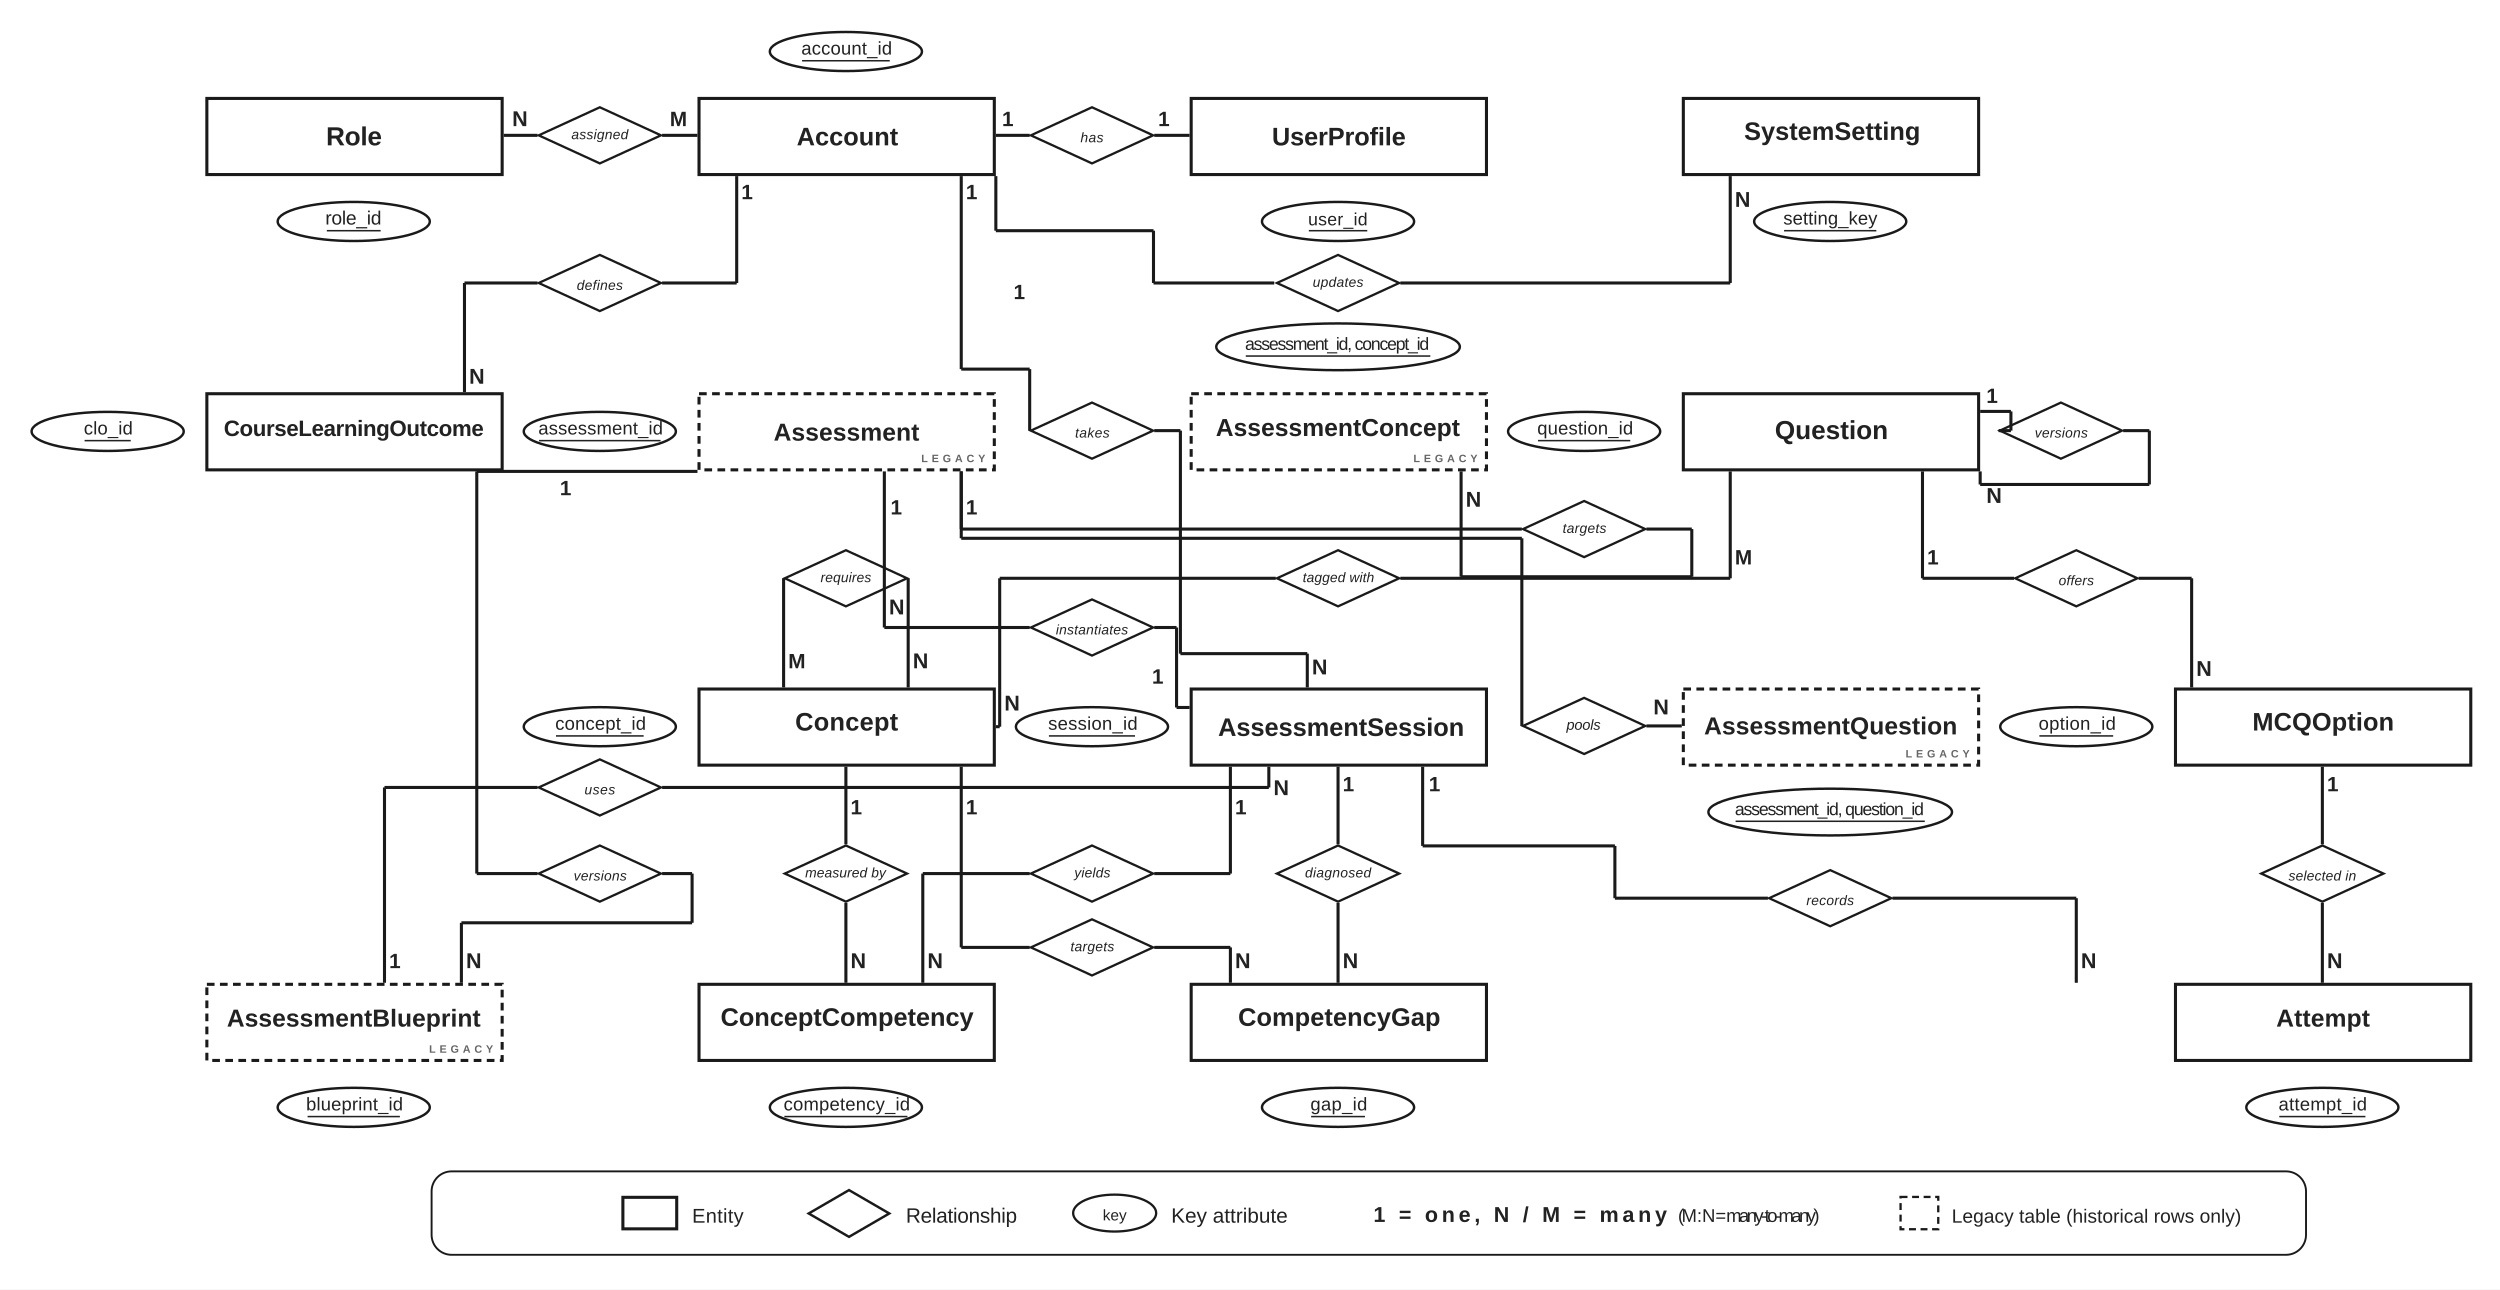
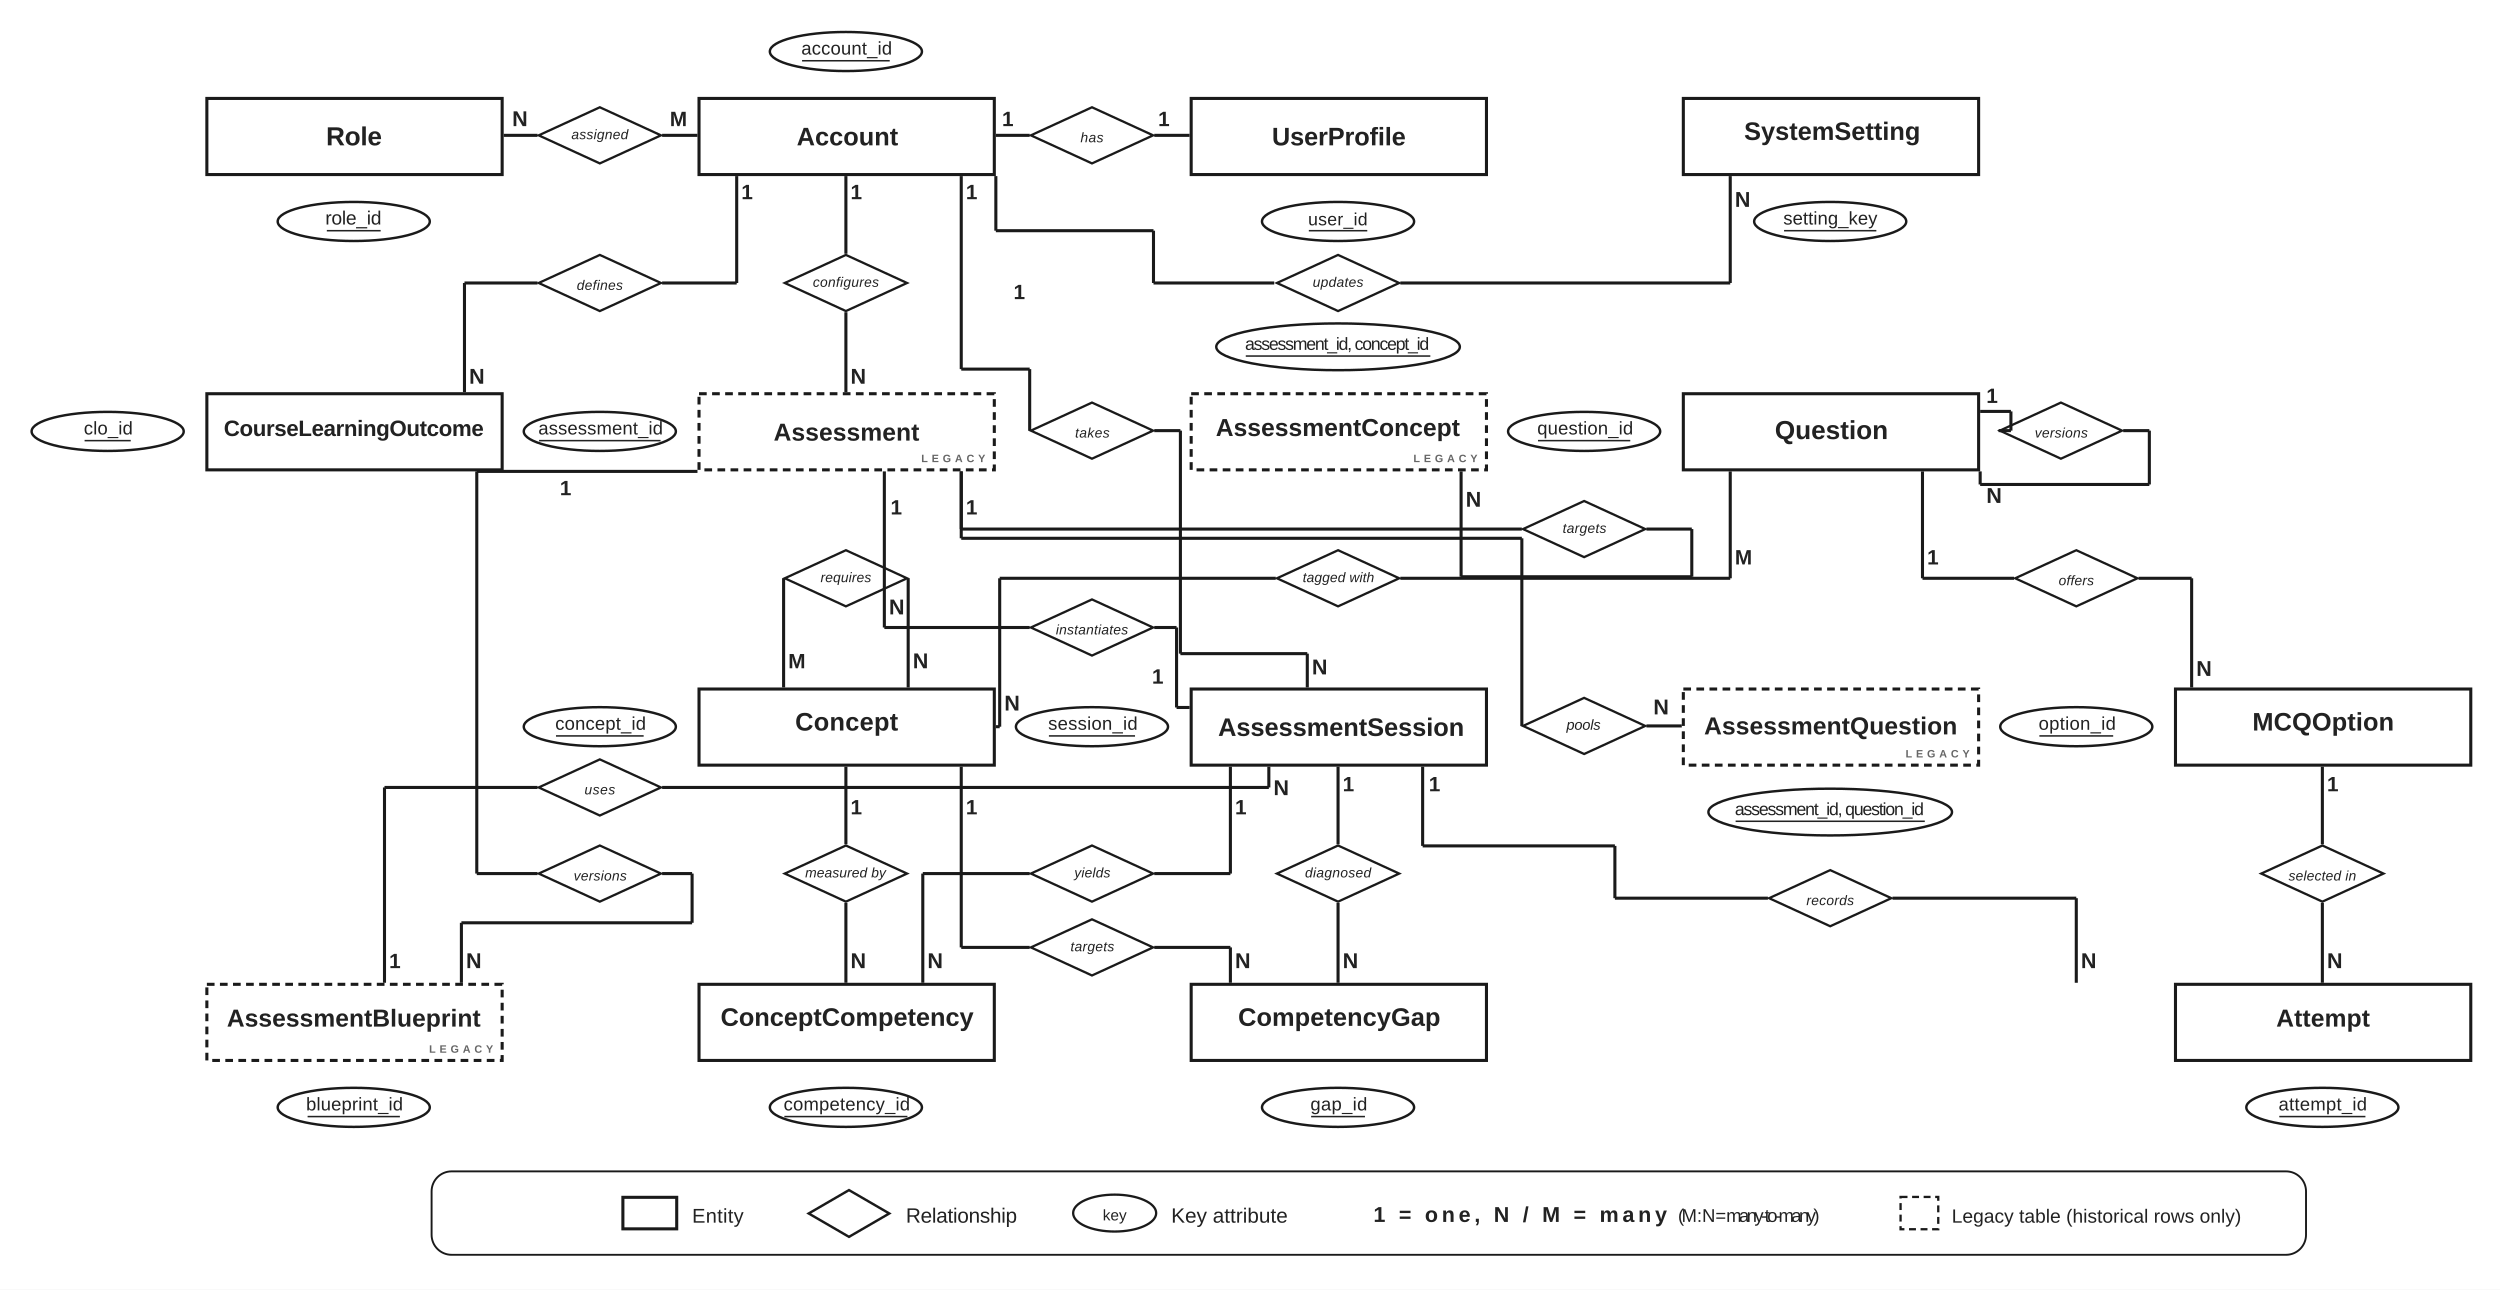
<svg xmlns="http://www.w3.org/2000/svg" width="3251" height="1677" viewBox="0 0 3251 1677">
  <rect width="3251" height="1677" fill="#FFFFFF" />
  <rect x="269" y="128" width="384" height="99" rx="0" fill="#FFFFFF" stroke="#1A1A1A" stroke-width="4" />
  <rect x="909" y="128" width="384" height="99" rx="0" fill="#FFFFFF" stroke="#1A1A1A" stroke-width="4" />
  <rect x="1549" y="128" width="384" height="99" rx="0" fill="#FFFFFF" stroke="#1A1A1A" stroke-width="4" />
  <rect x="2189" y="128" width="384" height="99" rx="0" fill="#FFFFFF" stroke="#1A1A1A" stroke-width="4" />
  <rect x="269" y="512" width="384" height="99" rx="0" fill="#FFFFFF" stroke="#1A1A1A" stroke-width="4" />
  <rect x="909" y="512" width="384" height="99" rx="0" fill="#FFFFFF" stroke="#1A1A1A" stroke-width="4" stroke-dasharray="10 7" />
  <rect x="1549" y="512" width="384" height="99" rx="0" fill="#FFFFFF" stroke="#1A1A1A" stroke-width="4" stroke-dasharray="10 7" />
  <rect x="2189" y="512" width="384" height="99" rx="0" fill="#FFFFFF" stroke="#1A1A1A" stroke-width="4" />
  <rect x="909" y="896" width="384" height="99" rx="0" fill="#FFFFFF" stroke="#1A1A1A" stroke-width="4" />
  <rect x="1549" y="896" width="384" height="99" rx="0" fill="#FFFFFF" stroke="#1A1A1A" stroke-width="4" />
  <rect x="2189" y="896" width="384" height="99" rx="0" fill="#FFFFFF" stroke="#1A1A1A" stroke-width="4" stroke-dasharray="10 7" />
  <rect x="2829" y="896" width="384" height="99" rx="0" fill="#FFFFFF" stroke="#1A1A1A" stroke-width="4" />
  <rect x="269" y="1280" width="384" height="99" rx="0" fill="#FFFFFF" stroke="#1A1A1A" stroke-width="4" stroke-dasharray="10 7" />
  <rect x="909" y="1280" width="384" height="99" rx="0" fill="#FFFFFF" stroke="#1A1A1A" stroke-width="4" />
  <rect x="1549" y="1280" width="384" height="99" rx="0" fill="#FFFFFF" stroke="#1A1A1A" stroke-width="4" />
  <rect x="2829" y="1280" width="384" height="99" rx="0" fill="#FFFFFF" stroke="#1A1A1A" stroke-width="4" />
  <ellipse cx="460" cy="288" rx="98.9" ry="25.4" fill="#FFFFFF" stroke="#1A1A1A" stroke-width="3.2" />
  <ellipse cx="1100" cy="67" rx="98.9" ry="25.4" fill="#FFFFFF" stroke="#1A1A1A" stroke-width="3.2" />
  <ellipse cx="1740" cy="288" rx="98.9" ry="25.4" fill="#FFFFFF" stroke="#1A1A1A" stroke-width="3.2" />
  <ellipse cx="2380" cy="288" rx="98.9" ry="25.4" fill="#FFFFFF" stroke="#1A1A1A" stroke-width="3.2" />
  <ellipse cx="140" cy="561" rx="98.9" ry="25.4" fill="#FFFFFF" stroke="#1A1A1A" stroke-width="3.2" />
  <ellipse cx="780" cy="561" rx="98.9" ry="25.4" fill="#FFFFFF" stroke="#1A1A1A" stroke-width="3.2" />
  <ellipse cx="1740" cy="451" rx="158.4" ry="30.4" fill="#FFFFFF" stroke="#1A1A1A" stroke-width="3.2" />
  <ellipse cx="2060" cy="561" rx="98.9" ry="25.4" fill="#FFFFFF" stroke="#1A1A1A" stroke-width="3.2" />
  <ellipse cx="2380" cy="1056" rx="158.4" ry="30.4" fill="#FFFFFF" stroke="#1A1A1A" stroke-width="3.2" />
  <ellipse cx="780" cy="945" rx="98.9" ry="25.4" fill="#FFFFFF" stroke="#1A1A1A" stroke-width="3.2" />
  <ellipse cx="1420" cy="945" rx="98.9" ry="25.4" fill="#FFFFFF" stroke="#1A1A1A" stroke-width="3.2" />
  <ellipse cx="2700" cy="945" rx="98.9" ry="25.4" fill="#FFFFFF" stroke="#1A1A1A" stroke-width="3.2" />
  <ellipse cx="460" cy="1440" rx="98.9" ry="25.4" fill="#FFFFFF" stroke="#1A1A1A" stroke-width="3.2" />
  <ellipse cx="3020" cy="1440" rx="98.9" ry="25.4" fill="#FFFFFF" stroke="#1A1A1A" stroke-width="3.2" />
  <ellipse cx="1100" cy="1440" rx="98.9" ry="25.4" fill="#FFFFFF" stroke="#1A1A1A" stroke-width="3.2" />
  <ellipse cx="1740" cy="1440" rx="98.9" ry="25.4" fill="#FFFFFF" stroke="#1A1A1A" stroke-width="3.2" />
  <polygon points="780,139.5 859.5,176 780,212.5 700.5,176" fill="#FFFFFF" stroke="#1A1A1A" stroke-width="3.0" />
  <polygon points="1420,139.5 1499.5,176 1420,212.5 1340.5,176" fill="#FFFFFF" stroke="#1A1A1A" stroke-width="3.0" />
  <polygon points="780,331.5 859.5,368 780,404.5 700.5,368" fill="#FFFFFF" stroke="#1A1A1A" stroke-width="3.0" />
  <polygon points="1740,331.5 1819.5,368 1740,404.5 1660.5,368" fill="#FFFFFF" stroke="#1A1A1A" stroke-width="3.0" />
  <polygon points="2680,523.5 2759.5,560 2680,596.5 2600.5,560" fill="#FFFFFF" stroke="#1A1A1A" stroke-width="3.0" />
  <polygon points="1420,523.5 1499.5,560 1420,596.5 1340.5,560" fill="#FFFFFF" stroke="#1A1A1A" stroke-width="3.0" />
+   <polygon points="1100,331.5 1179.5,368 1100,404.5 1020.5,368" fill="#FFFFFF" stroke="#1A1A1A" stroke-width="3.0" />
  <polygon points="2060,651.5 2139.5,688 2060,724.5 1980.5,688" fill="#FFFFFF" stroke="#1A1A1A" stroke-width="3.0" />
  <polygon points="1740,715.5 1819.5,752 1740,788.5 1660.5,752" fill="#FFFFFF" stroke="#1A1A1A" stroke-width="3.0" />
  <polygon points="2700,715.5 2779.5,752 2700,788.5 2620.5,752" fill="#FFFFFF" stroke="#1A1A1A" stroke-width="3.0" />
  <polygon points="1100,715.5 1179.5,752 1100,788.5 1020.5,752" fill="#FFFFFF" stroke="#1A1A1A" stroke-width="3.0" />
  <polygon points="1420,779.5 1499.5,816 1420,852.5 1340.5,816" fill="#FFFFFF" stroke="#1A1A1A" stroke-width="3.0" />
  <polygon points="2060,907.5 2139.5,944 2060,980.5 1980.5,944" fill="#FFFFFF" stroke="#1A1A1A" stroke-width="3.0" />
  <polygon points="780,987.5 859.5,1024 780,1060.5 700.5,1024" fill="#FFFFFF" stroke="#1A1A1A" stroke-width="3.0" />
  <polygon points="1420,1099.5 1499.5,1136 1420,1172.5 1340.5,1136" fill="#FFFFFF" stroke="#1A1A1A" stroke-width="3.0" />
  <polygon points="1100,1099.5 1179.5,1136 1100,1172.5 1020.5,1136" fill="#FFFFFF" stroke="#1A1A1A" stroke-width="3.0" />
  <polygon points="1740,1099.5 1819.5,1136 1740,1172.5 1660.5,1136" fill="#FFFFFF" stroke="#1A1A1A" stroke-width="3.0" />
  <polygon points="3020,1099.5 3099.5,1136 3020,1172.5 2940.5,1136" fill="#FFFFFF" stroke="#1A1A1A" stroke-width="3.0" />
  <polygon points="780,1099.5 859.5,1136 780,1172.5 700.5,1136" fill="#FFFFFF" stroke="#1A1A1A" stroke-width="3.0" />
  <polygon points="2380,1131.5 2459.5,1168 2380,1204.5 2300.5,1168" fill="#FFFFFF" stroke="#1A1A1A" stroke-width="3.0" />
  <polygon points="1420,1195.5 1499.5,1232 1420,1268.5 1340.5,1232" fill="#FFFFFF" stroke="#1A1A1A" stroke-width="3.0" />
  <rect x="561.25" y="1523.25" width="2437.5" height="108.5" rx="26" fill="#FFFFFF" stroke="#1A1A1A" stroke-width="2.5" />
  <rect x="810" y="1557" width="70" height="41" fill="#FFFFFF" stroke="#1A1A1A" stroke-width="4" />
  <polygon points="1051.6,1578 1104,1547.6 1156.4,1578 1104,1608.4" fill="#FFFFFF" stroke="#1A1A1A" stroke-width="3.2" />
  <ellipse cx="1449.5" cy="1577.5" rx="54" ry="24" fill="#FFFFFF" stroke="#1A1A1A" stroke-width="3" />
  <rect x="2471.5" y="1556.5" width="49" height="42" fill="#FFFFFF" stroke="#1A1A1A" stroke-width="3" stroke-dasharray="9 6" />
  <g fill="none" stroke-linecap="butt">
    <line x1="655" y1="176" x2="699" y2="176" stroke="#1A1A1A" stroke-width="4" />
    <line x1="861" y1="176" x2="907" y2="176" stroke="#1A1A1A" stroke-width="4" />
    <line x1="1295" y1="176" x2="1339" y2="176" stroke="#1A1A1A" stroke-width="4" />
    <line x1="1501" y1="176" x2="1547" y2="176" stroke="#1A1A1A" stroke-width="4" />
    <line x1="958" y1="229" x2="958" y2="368" stroke="#1A1A1A" stroke-width="4" />
    <line x1="958" y1="368" x2="861" y2="368" stroke="#1A1A1A" stroke-width="4" />
    <line x1="699" y1="368" x2="604" y2="368" stroke="#1A1A1A" stroke-width="4" />
    <line x1="604" y1="368" x2="604" y2="510" stroke="#1A1A1A" stroke-width="4" />
    <line x1="1250" y1="229" x2="1250" y2="480" stroke="#1A1A1A" stroke-width="4" />
    <line x1="1250" y1="480" x2="1339" y2="480" stroke="#1A1A1A" stroke-width="4" />
    <line x1="1339" y1="480" x2="1339" y2="560" stroke="#1A1A1A" stroke-width="4" />
    <line x1="1501" y1="560" x2="1535" y2="560" stroke="#1A1A1A" stroke-width="4" />
    <line x1="1535" y1="560" x2="1535" y2="850" stroke="#1A1A1A" stroke-width="4" />
    <line x1="1535" y1="850" x2="1700" y2="850" stroke="#1A1A1A" stroke-width="4" />
    <line x1="1700" y1="850" x2="1700" y2="894" stroke="#1A1A1A" stroke-width="4" />
    <line x1="2250" y1="613" x2="2250" y2="752" stroke="#1A1A1A" stroke-width="4" />
    <line x1="2250" y1="752" x2="1821" y2="752" stroke="#1A1A1A" stroke-width="4" />
    <line x1="1659" y1="752" x2="1300" y2="752" stroke="#1A1A1A" stroke-width="4" />
    <line x1="1300" y1="752" x2="1300" y2="945" stroke="#1A1A1A" stroke-width="4" />
    <line x1="1300" y1="945" x2="1295" y2="945" stroke="#1A1A1A" stroke-width="4" />
    <line x1="2500" y1="613" x2="2500" y2="752" stroke="#1A1A1A" stroke-width="4" />
    <line x1="2500" y1="752" x2="2619" y2="752" stroke="#1A1A1A" stroke-width="4" />
    <line x1="2781" y1="752" x2="2850" y2="752" stroke="#1A1A1A" stroke-width="4" />
    <line x1="2850" y1="752" x2="2850" y2="894" stroke="#1A1A1A" stroke-width="4" />
    <line x1="3020" y1="997" x2="3020" y2="1098" stroke="#1A1A1A" stroke-width="4" />
    <line x1="3020" y1="1174" x2="3020" y2="1278" stroke="#1A1A1A" stroke-width="4" />
    <line x1="1850" y1="997" x2="1850" y2="1100" stroke="#1A1A1A" stroke-width="4" />
    <line x1="1850" y1="1100" x2="2100" y2="1100" stroke="#1A1A1A" stroke-width="4" />
    <line x1="2100" y1="1100" x2="2100" y2="1168" stroke="#1A1A1A" stroke-width="4" />
    <line x1="2100" y1="1168" x2="2299" y2="1168" stroke="#1A1A1A" stroke-width="4" />
    <line x1="2461" y1="1168" x2="2700" y2="1168" stroke="#1A1A1A" stroke-width="4" />
    <line x1="2700" y1="1168" x2="2700" y2="1278" stroke="#1A1A1A" stroke-width="4" />
    <line x1="1600" y1="997" x2="1600" y2="1136" stroke="#1A1A1A" stroke-width="4" />
    <line x1="1600" y1="1136" x2="1501" y2="1136" stroke="#1A1A1A" stroke-width="4" />
    <line x1="1339" y1="1136" x2="1200" y2="1136" stroke="#1A1A1A" stroke-width="4" />
    <line x1="1200" y1="1136" x2="1200" y2="1278" stroke="#1A1A1A" stroke-width="4" />
    <line x1="1100" y1="997" x2="1100" y2="1098" stroke="#1A1A1A" stroke-width="4" />
    <line x1="1100" y1="1174" x2="1100" y2="1278" stroke="#1A1A1A" stroke-width="4" />
    <line x1="1740" y1="997" x2="1740" y2="1098" stroke="#1A1A1A" stroke-width="4" />
    <line x1="1740" y1="1174" x2="1740" y2="1278" stroke="#1A1A1A" stroke-width="4" />
    <line x1="1250" y1="997" x2="1250" y2="1232" stroke="#1A1A1A" stroke-width="4" />
    <line x1="1250" y1="1232" x2="1339" y2="1232" stroke="#1A1A1A" stroke-width="4" />
    <line x1="1501" y1="1232" x2="1600" y2="1232" stroke="#1A1A1A" stroke-width="4" />
    <line x1="1600" y1="1232" x2="1600" y2="1278" stroke="#1A1A1A" stroke-width="4" />
    <line x1="2575" y1="535" x2="2615" y2="535" stroke="#1A1A1A" stroke-width="4" />
    <line x1="2615" y1="535" x2="2615" y2="560" stroke="#1A1A1A" stroke-width="4" />
    <line x1="2615" y1="560" x2="2599" y2="560" stroke="#1A1A1A" stroke-width="4" />
    <line x1="2575" y1="613" x2="2575" y2="630" stroke="#1A1A1A" stroke-width="4" />
    <line x1="2575" y1="630" x2="2795" y2="630" stroke="#1A1A1A" stroke-width="4" />
    <line x1="2795" y1="630" x2="2795" y2="560" stroke="#1A1A1A" stroke-width="4" />
    <line x1="2795" y1="560" x2="2761" y2="560" stroke="#1A1A1A" stroke-width="4" />
    <line x1="1295" y1="229" x2="1295" y2="300" stroke="#1A1A1A" stroke-width="4" />
    <line x1="1295" y1="300" x2="1500" y2="300" stroke="#1A1A1A" stroke-width="4" />
    <line x1="1500" y1="300" x2="1500" y2="368" stroke="#1A1A1A" stroke-width="4" />
    <line x1="1500" y1="368" x2="1657" y2="368" stroke="#1A1A1A" stroke-width="4" />
    <line x1="1821" y1="368" x2="2250" y2="368" stroke="#1A1A1A" stroke-width="4" />
    <line x1="2250" y1="368" x2="2250" y2="229" stroke="#1A1A1A" stroke-width="4" />
    <line x1="1019" y1="894" x2="1019" y2="752" stroke="#1A1A1A" stroke-width="4" />
    <line x1="1181" y1="894" x2="1181" y2="752" stroke="#1A1A1A" stroke-width="4" />
+     <line x1="1100" y1="229" x2="1100" y2="330" stroke="#1A1A1A" stroke-width="4" />
+     <line x1="1100" y1="406" x2="1100" y2="510" stroke="#1A1A1A" stroke-width="4" />
    <line x1="1250" y1="613" x2="1250" y2="688" stroke="#1A1A1A" stroke-width="4" />
    <line x1="1250" y1="688" x2="1979" y2="688" stroke="#1A1A1A" stroke-width="4" />
    <line x1="2141" y1="688" x2="2200" y2="688" stroke="#1A1A1A" stroke-width="4" />
    <line x1="2200" y1="688" x2="2200" y2="750" stroke="#1A1A1A" stroke-width="4" />
    <line x1="2200" y1="750" x2="1900" y2="750" stroke="#1A1A1A" stroke-width="4" />
    <line x1="1900" y1="750" x2="1900" y2="613" stroke="#1A1A1A" stroke-width="4" />
    <line x1="1250" y1="613" x2="1250" y2="700" stroke="#1A1A1A" stroke-width="4" />
    <line x1="1250" y1="700" x2="1979" y2="700" stroke="#1A1A1A" stroke-width="4" />
    <line x1="1979" y1="700" x2="1979" y2="944" stroke="#1A1A1A" stroke-width="4" />
    <line x1="2141" y1="944" x2="2187" y2="944" stroke="#1A1A1A" stroke-width="4" />
    <line x1="907" y1="613" x2="620" y2="613" stroke="#1A1A1A" stroke-width="4" />
    <line x1="620" y1="613" x2="620" y2="1136" stroke="#1A1A1A" stroke-width="4" />
    <line x1="620" y1="1136" x2="699" y2="1136" stroke="#1A1A1A" stroke-width="4" />
    <line x1="861" y1="1136" x2="900" y2="1136" stroke="#1A1A1A" stroke-width="4" />
    <line x1="900" y1="1136" x2="900" y2="1200" stroke="#1A1A1A" stroke-width="4" />
    <line x1="900" y1="1200" x2="600" y2="1200" stroke="#1A1A1A" stroke-width="4" />
    <line x1="600" y1="1200" x2="600" y2="1278" stroke="#1A1A1A" stroke-width="4" />
    <line x1="1150" y1="613" x2="1150" y2="816" stroke="#1A1A1A" stroke-width="4" />
    <line x1="1150" y1="816" x2="1339" y2="816" stroke="#1A1A1A" stroke-width="4" />
    <line x1="1501" y1="816" x2="1530" y2="816" stroke="#1A1A1A" stroke-width="4" />
    <line x1="1530" y1="816" x2="1530" y2="920" stroke="#1A1A1A" stroke-width="4" />
    <line x1="1530" y1="920" x2="1547" y2="920" stroke="#1A1A1A" stroke-width="4" />
    <line x1="1650" y1="997" x2="1650" y2="1024" stroke="#1A1A1A" stroke-width="4" />
    <line x1="1650" y1="1024" x2="861" y2="1024" stroke="#1A1A1A" stroke-width="4" />
    <line x1="699" y1="1024" x2="500" y2="1024" stroke="#1A1A1A" stroke-width="4" />
    <line x1="500" y1="1024" x2="500" y2="1278" stroke="#1A1A1A" stroke-width="4" />
    <line x1="425" y1="300" x2="495" y2="300" stroke="#222222" stroke-width="2" />
    <line x1="1043" y1="79" x2="1157" y2="79" stroke="#222222" stroke-width="2" />
    <line x1="1702" y1="300" x2="1778" y2="300" stroke="#222222" stroke-width="2" />
    <line x1="2320" y1="300" x2="2440" y2="300" stroke="#222222" stroke-width="2" />
    <line x1="110" y1="573" x2="170" y2="573" stroke="#222222" stroke-width="2" />
    <line x1="701" y1="573" x2="859" y2="573" stroke="#222222" stroke-width="2" />
    <line x1="1620" y1="463" x2="1860" y2="463" stroke="#222222" stroke-width="2" />
    <line x1="2000" y1="573" x2="2120" y2="573" stroke="#222222" stroke-width="2" />
    <line x1="2257" y1="1068" x2="2503" y2="1068" stroke="#222222" stroke-width="2" />
    <line x1="723" y1="957" x2="837" y2="957" stroke="#222222" stroke-width="2" />
    <line x1="1364" y1="957" x2="1476" y2="957" stroke="#222222" stroke-width="2" />
    <line x1="2652" y1="957" x2="2748" y2="957" stroke="#222222" stroke-width="2" />
    <line x1="400" y1="1452" x2="520" y2="1452" stroke="#222222" stroke-width="2" />
    <line x1="2964" y1="1452" x2="3076" y2="1452" stroke="#222222" stroke-width="2" />
    <line x1="1020" y1="1452" x2="1180" y2="1452" stroke="#222222" stroke-width="2" />
    <line x1="1705" y1="1452" x2="1775" y2="1452" stroke="#222222" stroke-width="2" />
  </g>
  <g font-family="Arial, Helvetica, sans-serif">
    <text x="424" y="189" font-size="34" font-weight="bold" letter-spacing="-0.33" textLength="72.96" lengthAdjust="spacingAndGlyphs" fill="#222222">Role</text>
    <text x="1036" y="189" font-size="33" font-weight="bold" textLength="131" lengthAdjust="spacingAndGlyphs" fill="#222222">Account</text>
    <text x="1654" y="189" font-size="33" font-weight="bold" letter-spacing="-0.20" textLength="172.97" lengthAdjust="spacingAndGlyphs" fill="#222222">UserProfile</text>
    <text x="2268" y="182" font-size="33" font-weight="bold" textLength="227" lengthAdjust="spacingAndGlyphs" fill="#222222">SystemSetting</text>
    <text x="291" y="567" font-size="29" font-weight="bold" letter-spacing="-0.50" textLength="339.94" lengthAdjust="spacingAndGlyphs" fill="#222222">CourseLearningOutcome</text>
    <text x="1006" y="573" font-size="32" font-weight="bold" letter-spacing="0.11" textLength="191.01" lengthAdjust="spacingAndGlyphs" fill="#222222">Assessment</text>
    <text x="1198" y="601" font-size="14" font-weight="bold" letter-spacing="5.00" textLength="83.44" lengthAdjust="spacingAndGlyphs" fill="#666666">LEGACY</text>
    <text x="1581" y="567" font-size="32" font-weight="bold" letter-spacing="0.06" textLength="321" lengthAdjust="spacingAndGlyphs" fill="#222222">AssessmentConcept</text>
    <text x="1838" y="601" font-size="14" font-weight="bold" letter-spacing="5.00" textLength="83.44" lengthAdjust="spacingAndGlyphs" fill="#666666">LEGACY</text>
    <text x="2308" y="571" font-size="34" font-weight="bold" textLength="147" lengthAdjust="spacingAndGlyphs" fill="#222222">Question</text>
    <text x="1034" y="950" font-size="33" font-weight="bold" letter-spacing="0.33" textLength="133.05" lengthAdjust="spacingAndGlyphs" fill="#222222">Concept</text>
    <text x="1584" y="957" font-size="33" font-weight="bold" letter-spacing="-0.06" textLength="315.99" lengthAdjust="spacingAndGlyphs" fill="#222222">AssessmentSession</text>
    <text x="2216" y="955" font-size="32" font-weight="bold" letter-spacing="0.12" textLength="333.02" lengthAdjust="spacingAndGlyphs" fill="#222222">AssessmentQuestion</text>
    <text x="2478" y="985" font-size="14" font-weight="bold" letter-spacing="5.00" textLength="83.44" lengthAdjust="spacingAndGlyphs" fill="#666666">LEGACY</text>
    <text x="2929" y="950" font-size="33" font-weight="bold" letter-spacing="0.12" textLength="184.02" lengthAdjust="spacingAndGlyphs" fill="#222222">MCQOption</text>
    <text x="295" y="1335" font-size="32" font-weight="bold" letter-spacing="0.06" textLength="333" lengthAdjust="spacingAndGlyphs" fill="#222222">AssessmentBlueprint</text>
    <text x="558" y="1369" font-size="14" font-weight="bold" letter-spacing="5.00" textLength="83.44" lengthAdjust="spacingAndGlyphs" fill="#666666">LEGACY</text>
    <text x="937" y="1334" font-size="33" font-weight="bold" letter-spacing="-0.06" textLength="325.99" lengthAdjust="spacingAndGlyphs" fill="#222222">ConceptCompetency</text>
    <text x="1610" y="1334" font-size="33" font-weight="bold" letter-spacing="0.08" textLength="261.01" lengthAdjust="spacingAndGlyphs" fill="#222222">CompetencyGap</text>
    <text x="2960" y="1335" font-size="32" font-weight="bold" letter-spacing="0.17" textLength="123.01" lengthAdjust="spacingAndGlyphs" fill="#222222">Attempt</text>
    <text x="423" y="292" font-size="25" font-weight="normal" letter-spacing="-0.33" textLength="73.89" lengthAdjust="spacingAndGlyphs" fill="#222222">role_id</text>
    <text x="1042" y="71" font-size="24" font-weight="normal" letter-spacing="0.22" textLength="116.04" lengthAdjust="spacingAndGlyphs" fill="#222222">account_id</text>
    <text x="1701" y="293" font-size="23" font-weight="normal" letter-spacing="0.33" textLength="79.08" lengthAdjust="spacingAndGlyphs" fill="#222222">user_id</text>
    <text x="2319" y="292" font-size="24" font-weight="normal" letter-spacing="0.10" textLength="121.01" lengthAdjust="spacingAndGlyphs" fill="#222222">setting_key</text>
    <text x="109" y="565" font-size="24" font-weight="normal" letter-spacing="0.20" textLength="62.03" lengthAdjust="spacingAndGlyphs" fill="#222222">clo_id</text>
    <text x="700" y="565" font-size="24" font-weight="normal" letter-spacing="0.17" textLength="160.03" lengthAdjust="spacingAndGlyphs" fill="#222222">assessment_id</text>
    <text x="1619" y="455" font-size="23" font-weight="normal" letter-spacing="-1.58" textLength="242.59" lengthAdjust="spacingAndGlyphs" fill="#222222">assessment_id, concept_id</text>
    <text x="1999" y="565" font-size="24" font-weight="normal" letter-spacing="0.20" textLength="122.03" lengthAdjust="spacingAndGlyphs" fill="#222222">question_id</text>
    <text x="2256" y="1060" font-size="23" font-weight="normal" letter-spacing="-1.52" textLength="248.6" lengthAdjust="spacingAndGlyphs" fill="#222222">assessment_id, question_id</text>
    <text x="722" y="949" font-size="24" font-weight="normal" letter-spacing="0.22" textLength="116.04" lengthAdjust="spacingAndGlyphs" fill="#222222">concept_id</text>
    <text x="1363" y="949" font-size="24" font-weight="normal" letter-spacing="0.33" textLength="114.06" lengthAdjust="spacingAndGlyphs" fill="#222222">session_id</text>
    <text x="2651" y="949" font-size="24" font-weight="normal" letter-spacing="0.38" textLength="98.06" lengthAdjust="spacingAndGlyphs" fill="#222222">option_id</text>
    <text x="398" y="1444" font-size="24" font-weight="normal" letter-spacing="0.18" textLength="123.05" lengthAdjust="spacingAndGlyphs" fill="#222222">blueprint_id</text>
    <text x="2963" y="1444" font-size="24" font-weight="normal" letter-spacing="0.33" textLength="114.06" lengthAdjust="spacingAndGlyphs" fill="#222222">attempt_id</text>
    <text x="1019" y="1444" font-size="24" font-weight="normal" letter-spacing="0.25" textLength="162.04" lengthAdjust="spacingAndGlyphs" fill="#222222">competency_id</text>
    <text x="1704" y="1444" font-size="24" font-weight="normal" letter-spacing="0.40" textLength="72.06" lengthAdjust="spacingAndGlyphs" fill="#222222">gap_id</text>
    <text x="743" y="181" font-size="18" font-weight="normal" font-style="italic" letter-spacing="0.29" textLength="74.06" lengthAdjust="spacingAndGlyphs" fill="#222222">assigned</text>
    <text x="1405" y="185" font-size="18" font-weight="normal" font-style="italic" letter-spacing="0.50" textLength="30.07" lengthAdjust="spacingAndGlyphs" fill="#222222">has</text>
    <text x="750" y="377" font-size="18" font-weight="normal" font-style="italic" letter-spacing="0.33" textLength="60.07" lengthAdjust="spacingAndGlyphs" fill="#222222">defines</text>
    <text x="1707" y="373" font-size="18" font-weight="normal" font-style="italic" letter-spacing="0.33" textLength="66.06" lengthAdjust="spacingAndGlyphs" fill="#222222">updates</text>
    <text x="2646" y="569" font-size="18" font-weight="normal" font-style="italic" letter-spacing="0.29" textLength="69.03" lengthAdjust="spacingAndGlyphs" fill="#222222">versions</text>
    <text x="1398" y="569" font-size="18" font-weight="normal" font-style="italic" letter-spacing="0.50" textLength="45.05" lengthAdjust="spacingAndGlyphs" fill="#222222">takes</text>
+     <text x="1057" y="373" font-size="18" font-weight="normal" font-style="italic" letter-spacing="0.33" textLength="86.07" lengthAdjust="spacingAndGlyphs" fill="#222222">configures</text>
    <text x="2032" y="693" font-size="18" font-weight="normal" font-style="italic" letter-spacing="0.33" textLength="57.04" lengthAdjust="spacingAndGlyphs" fill="#222222">targets</text>
    <text x="1694" y="757" font-size="18" font-weight="normal" font-style="italic" letter-spacing="0.10" textLength="93.01" lengthAdjust="spacingAndGlyphs" fill="#222222">tagged with</text>
    <text x="2677" y="761" font-size="18" font-weight="normal" font-style="italic" letter-spacing="0.20" textLength="46.05" lengthAdjust="spacingAndGlyphs" fill="#222222">offers</text>
    <text x="1067" y="757" font-size="18" font-weight="normal" font-style="italic" letter-spacing="0.14" textLength="66.03" lengthAdjust="spacingAndGlyphs" fill="#222222">requires</text>
    <text x="1373" y="825" font-size="18" font-weight="normal" font-style="italic" letter-spacing="0.27" textLength="94.07" lengthAdjust="spacingAndGlyphs" fill="#222222">instantiates</text>
    <text x="2037" y="949" font-size="19" font-weight="normal" font-style="italic" letter-spacing="-0.25" textLength="45.96" lengthAdjust="spacingAndGlyphs" fill="#222222">pools</text>
    <text x="760" y="1033" font-size="18" font-weight="normal" font-style="italic" letter-spacing="0.67" textLength="40.11" lengthAdjust="spacingAndGlyphs" fill="#222222">uses</text>
    <text x="1397" y="1141" font-size="18" font-weight="normal" font-style="italic" letter-spacing="0.20" textLength="47.02" lengthAdjust="spacingAndGlyphs" fill="#222222">yields</text>
    <text x="1047" y="1141" font-size="18" font-weight="normal" font-style="italic" letter-spacing="0.10" textLength="105.01" lengthAdjust="spacingAndGlyphs" fill="#222222">measured by</text>
    <text x="1697" y="1141" font-size="18" font-weight="normal" font-style="italic" letter-spacing="0.38" textLength="86.07" lengthAdjust="spacingAndGlyphs" fill="#222222">diagnosed</text>
    <text x="2976" y="1145" font-size="18" font-weight="normal" font-style="italic" letter-spacing="0.20" textLength="88.05" lengthAdjust="spacingAndGlyphs" fill="#222222">selected in</text>
    <text x="746" y="1145" font-size="18" font-weight="normal" font-style="italic" letter-spacing="0.29" textLength="69.03" lengthAdjust="spacingAndGlyphs" fill="#222222">versions</text>
    <text x="2349" y="1177" font-size="18" font-weight="normal" font-style="italic" letter-spacing="0.33" textLength="62.07" lengthAdjust="spacingAndGlyphs" fill="#222222">records</text>
    <text x="1392" y="1237" font-size="18" font-weight="normal" font-style="italic" letter-spacing="0.33" textLength="57.04" lengthAdjust="spacingAndGlyphs" fill="#222222">targets</text>
    <text x="666" y="164" font-size="28" font-weight="bold" letter-spacing="3.00" textLength="23.75" lengthAdjust="spacingAndGlyphs" fill="#222222">N</text>
    <text x="871" y="164" font-size="27" font-weight="bold" letter-spacing="3.00" textLength="25.47" lengthAdjust="spacingAndGlyphs" fill="#222222">M</text>
    <text x="1303" y="164" font-size="27" font-weight="bold" letter-spacing="5.00" textLength="23.33" lengthAdjust="spacingAndGlyphs" fill="#222222">1</text>
    <text x="1506" y="164" font-size="27" font-weight="bold" letter-spacing="5.00" textLength="23.33" lengthAdjust="spacingAndGlyphs" fill="#222222">1</text>
    <text x="964" y="259" font-size="27" font-weight="bold" letter-spacing="5.00" textLength="23.33" lengthAdjust="spacingAndGlyphs" fill="#222222">1</text>
    <text x="610" y="499" font-size="28" font-weight="bold" letter-spacing="3.00" textLength="23.75" lengthAdjust="spacingAndGlyphs" fill="#222222">N</text>
    <text x="1256" y="259" font-size="27" font-weight="bold" letter-spacing="5.00" textLength="23.33" lengthAdjust="spacingAndGlyphs" fill="#222222">1</text>
    <text x="1706" y="877" font-size="28" font-weight="bold" letter-spacing="3.00" textLength="23.75" lengthAdjust="spacingAndGlyphs" fill="#222222">N</text>
    <text x="2256" y="734" font-size="27" font-weight="bold" letter-spacing="3.00" textLength="25.47" lengthAdjust="spacingAndGlyphs" fill="#222222">M</text>
    <text x="1306" y="924" font-size="28" font-weight="bold" letter-spacing="3.00" textLength="23.75" lengthAdjust="spacingAndGlyphs" fill="#222222">N</text>
    <text x="2506" y="734" font-size="27" font-weight="bold" letter-spacing="5.00" textLength="23.33" lengthAdjust="spacingAndGlyphs" fill="#222222">1</text>
    <text x="2856" y="879" font-size="28" font-weight="bold" letter-spacing="3.00" textLength="23.75" lengthAdjust="spacingAndGlyphs" fill="#222222">N</text>
    <text x="3026" y="1029" font-size="27" font-weight="bold" letter-spacing="5.00" textLength="23.33" lengthAdjust="spacingAndGlyphs" fill="#222222">1</text>
    <text x="3026" y="1259" font-size="28" font-weight="bold" letter-spacing="3.00" textLength="23.75" lengthAdjust="spacingAndGlyphs" fill="#222222">N</text>
    <text x="1858" y="1029" font-size="27" font-weight="bold" letter-spacing="5.00" textLength="23.33" lengthAdjust="spacingAndGlyphs" fill="#222222">1</text>
    <text x="2706" y="1259" font-size="28" font-weight="bold" letter-spacing="3.00" textLength="23.75" lengthAdjust="spacingAndGlyphs" fill="#222222">N</text>
    <text x="1606" y="1059" font-size="27" font-weight="bold" letter-spacing="5.00" textLength="23.33" lengthAdjust="spacingAndGlyphs" fill="#222222">1</text>
    <text x="1206" y="1259" font-size="28" font-weight="bold" letter-spacing="3.00" textLength="23.75" lengthAdjust="spacingAndGlyphs" fill="#222222">N</text>
    <text x="1106" y="1059" font-size="27" font-weight="bold" letter-spacing="5.00" textLength="23.33" lengthAdjust="spacingAndGlyphs" fill="#222222">1</text>
    <text x="1106" y="1259" font-size="28" font-weight="bold" letter-spacing="3.00" textLength="23.75" lengthAdjust="spacingAndGlyphs" fill="#222222">N</text>
    <text x="1746" y="1029" font-size="27" font-weight="bold" letter-spacing="5.00" textLength="23.33" lengthAdjust="spacingAndGlyphs" fill="#222222">1</text>
    <text x="1746" y="1259" font-size="28" font-weight="bold" letter-spacing="3.00" textLength="23.75" lengthAdjust="spacingAndGlyphs" fill="#222222">N</text>
    <text x="1256" y="1059" font-size="27" font-weight="bold" letter-spacing="5.00" textLength="23.33" lengthAdjust="spacingAndGlyphs" fill="#222222">1</text>
    <text x="1606" y="1259" font-size="28" font-weight="bold" letter-spacing="3.00" textLength="23.75" lengthAdjust="spacingAndGlyphs" fill="#222222">N</text>
    <text x="2583" y="524" font-size="27" font-weight="bold" letter-spacing="5.00" textLength="23.33" lengthAdjust="spacingAndGlyphs" fill="#222222">1</text>
    <text x="2583" y="654" font-size="28" font-weight="bold" letter-spacing="3.00" textLength="23.75" lengthAdjust="spacingAndGlyphs" fill="#222222">N</text>
    <text x="1318" y="389" font-size="27" font-weight="bold" letter-spacing="5.00" textLength="23.33" lengthAdjust="spacingAndGlyphs" fill="#222222">1</text>
    <text x="2256" y="269" font-size="28" font-weight="bold" letter-spacing="3.00" textLength="23.75" lengthAdjust="spacingAndGlyphs" fill="#222222">N</text>
    <text x="1025" y="869" font-size="27" font-weight="bold" letter-spacing="3.00" textLength="25.47" lengthAdjust="spacingAndGlyphs" fill="#222222">M</text>
    <text x="1187" y="869" font-size="28" font-weight="bold" letter-spacing="3.00" textLength="23.75" lengthAdjust="spacingAndGlyphs" fill="#222222">N</text>
+     <text x="1106" y="259" font-size="27" font-weight="bold" letter-spacing="5.00" textLength="23.33" lengthAdjust="spacingAndGlyphs" fill="#222222">1</text>
+     <text x="1106" y="499" font-size="28" font-weight="bold" letter-spacing="3.00" textLength="23.75" lengthAdjust="spacingAndGlyphs" fill="#222222">N</text>
    <text x="1158" y="669" font-size="27" font-weight="bold" letter-spacing="5.00" textLength="23.33" lengthAdjust="spacingAndGlyphs" fill="#222222">1</text>
    <text x="1906" y="659" font-size="28" font-weight="bold" letter-spacing="3.00" textLength="23.75" lengthAdjust="spacingAndGlyphs" fill="#222222">N</text>
    <text x="1256" y="669" font-size="27" font-weight="bold" letter-spacing="5.00" textLength="23.33" lengthAdjust="spacingAndGlyphs" fill="#222222">1</text>
    <text x="2150" y="929" font-size="28" font-weight="bold" letter-spacing="3.00" textLength="23.75" lengthAdjust="spacingAndGlyphs" fill="#222222">N</text>
    <text x="728" y="644" font-size="27" font-weight="bold" letter-spacing="5.00" textLength="23.33" lengthAdjust="spacingAndGlyphs" fill="#222222">1</text>
    <text x="606" y="1259" font-size="28" font-weight="bold" letter-spacing="3.00" textLength="23.75" lengthAdjust="spacingAndGlyphs" fill="#222222">N</text>
    <text x="1156" y="799" font-size="28" font-weight="bold" letter-spacing="3.00" textLength="23.75" lengthAdjust="spacingAndGlyphs" fill="#222222">N</text>
    <text x="1498" y="889" font-size="27" font-weight="bold" letter-spacing="5.00" textLength="23.33" lengthAdjust="spacingAndGlyphs" fill="#222222">1</text>
    <text x="1656" y="1034" font-size="28" font-weight="bold" letter-spacing="3.00" textLength="23.75" lengthAdjust="spacingAndGlyphs" fill="#222222">N</text>
    <text x="506" y="1259" font-size="27" font-weight="bold" letter-spacing="5.00" textLength="23.33" lengthAdjust="spacingAndGlyphs" fill="#222222">1</text>
    <text x="900" y="1590" font-size="26" font-weight="normal" letter-spacing="0.40" textLength="66.06" lengthAdjust="spacingAndGlyphs" fill="#222222">Entity</text>
    <text x="1178" y="1590" font-size="27" font-weight="normal" letter-spacing="-0.36" textLength="145.92" lengthAdjust="spacingAndGlyphs" fill="#222222">Relationship</text>
    <text x="1434" y="1587" font-size="20" font-weight="normal" textLength="31" lengthAdjust="spacingAndGlyphs" fill="#222222">key</text>
    <text x="1523" y="1590" font-size="27" font-weight="normal" textLength="154" lengthAdjust="spacingAndGlyphs" fill="#222222">Key attribute</text>
    <text x="1786" y="1589" font-size="28" font-weight="bold" letter-spacing="4.85" textLength="385.02" lengthAdjust="spacingAndGlyphs" fill="#222222">1 = one, N / M = many</text>
    <text x="2182" y="1589" font-size="24" font-weight="normal" letter-spacing="-3.33" textLength="183.44" lengthAdjust="spacingAndGlyphs" fill="#222222">(M : N = many-to-many)</text>
    <text x="2538" y="1590" font-size="25" font-weight="normal" textLength="383.01" lengthAdjust="spacingAndGlyphs" fill="#222222">Legacy table (historical rows only)</text>
  </g>
</svg>
